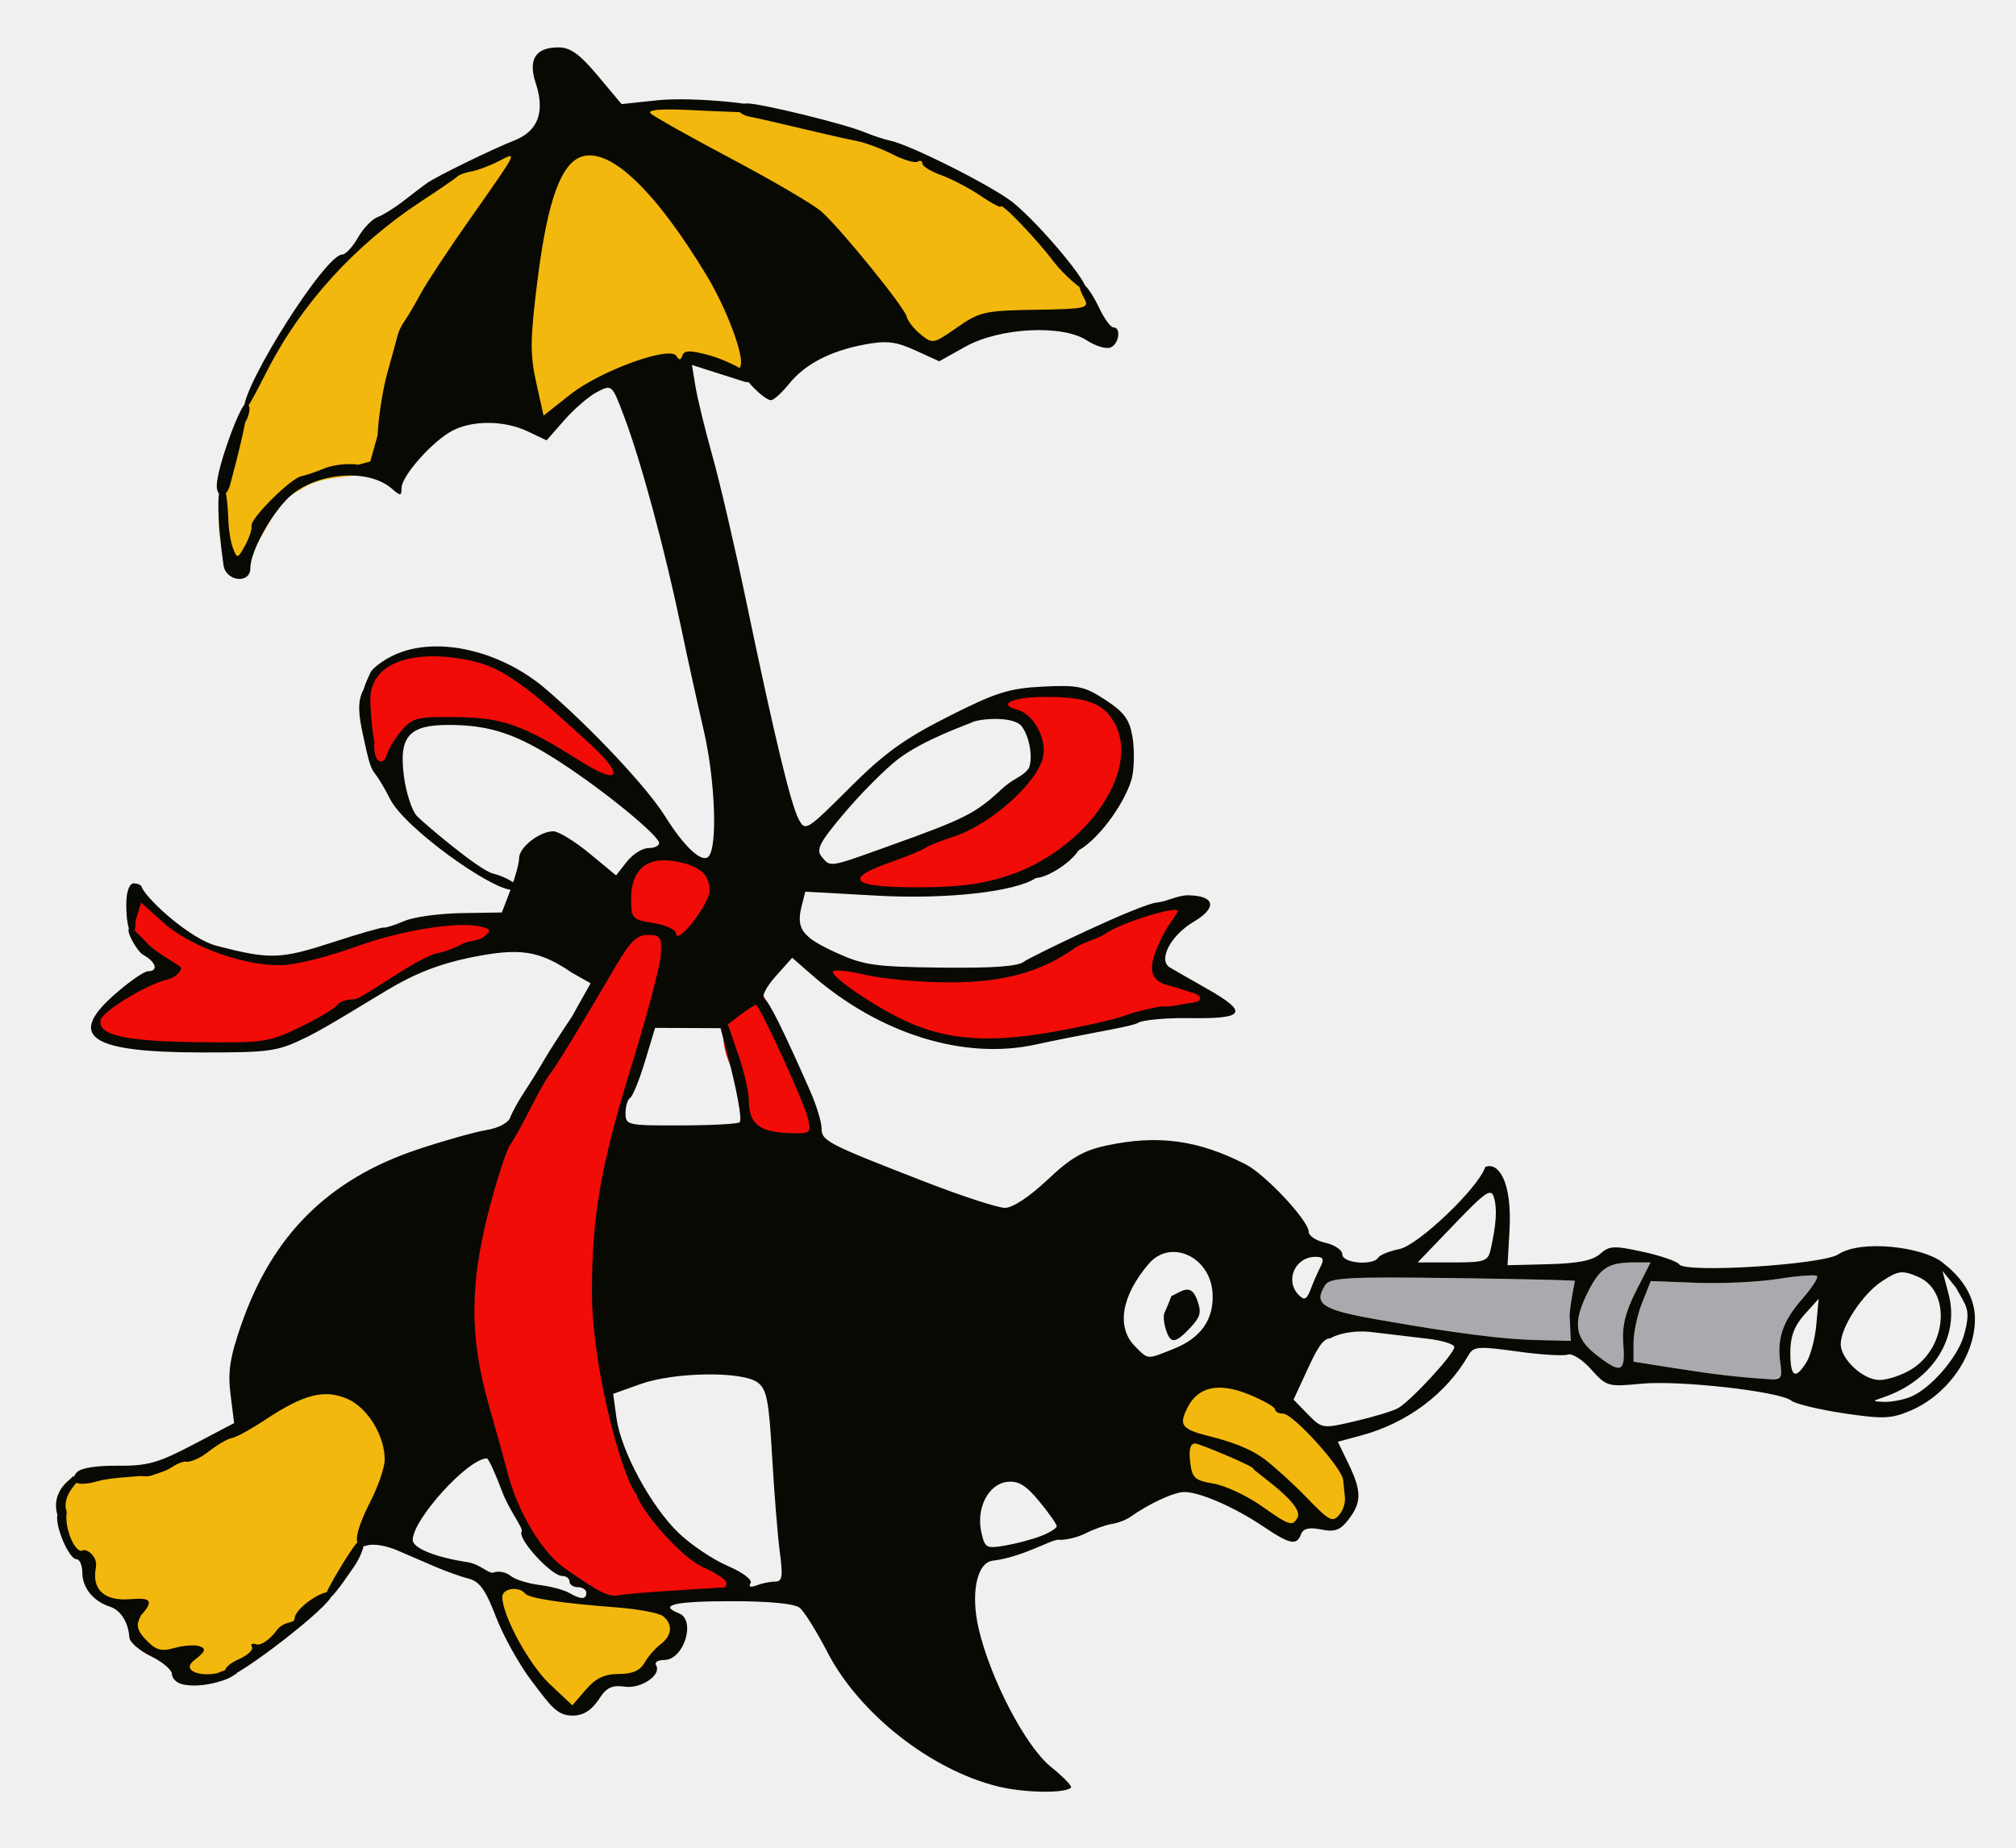
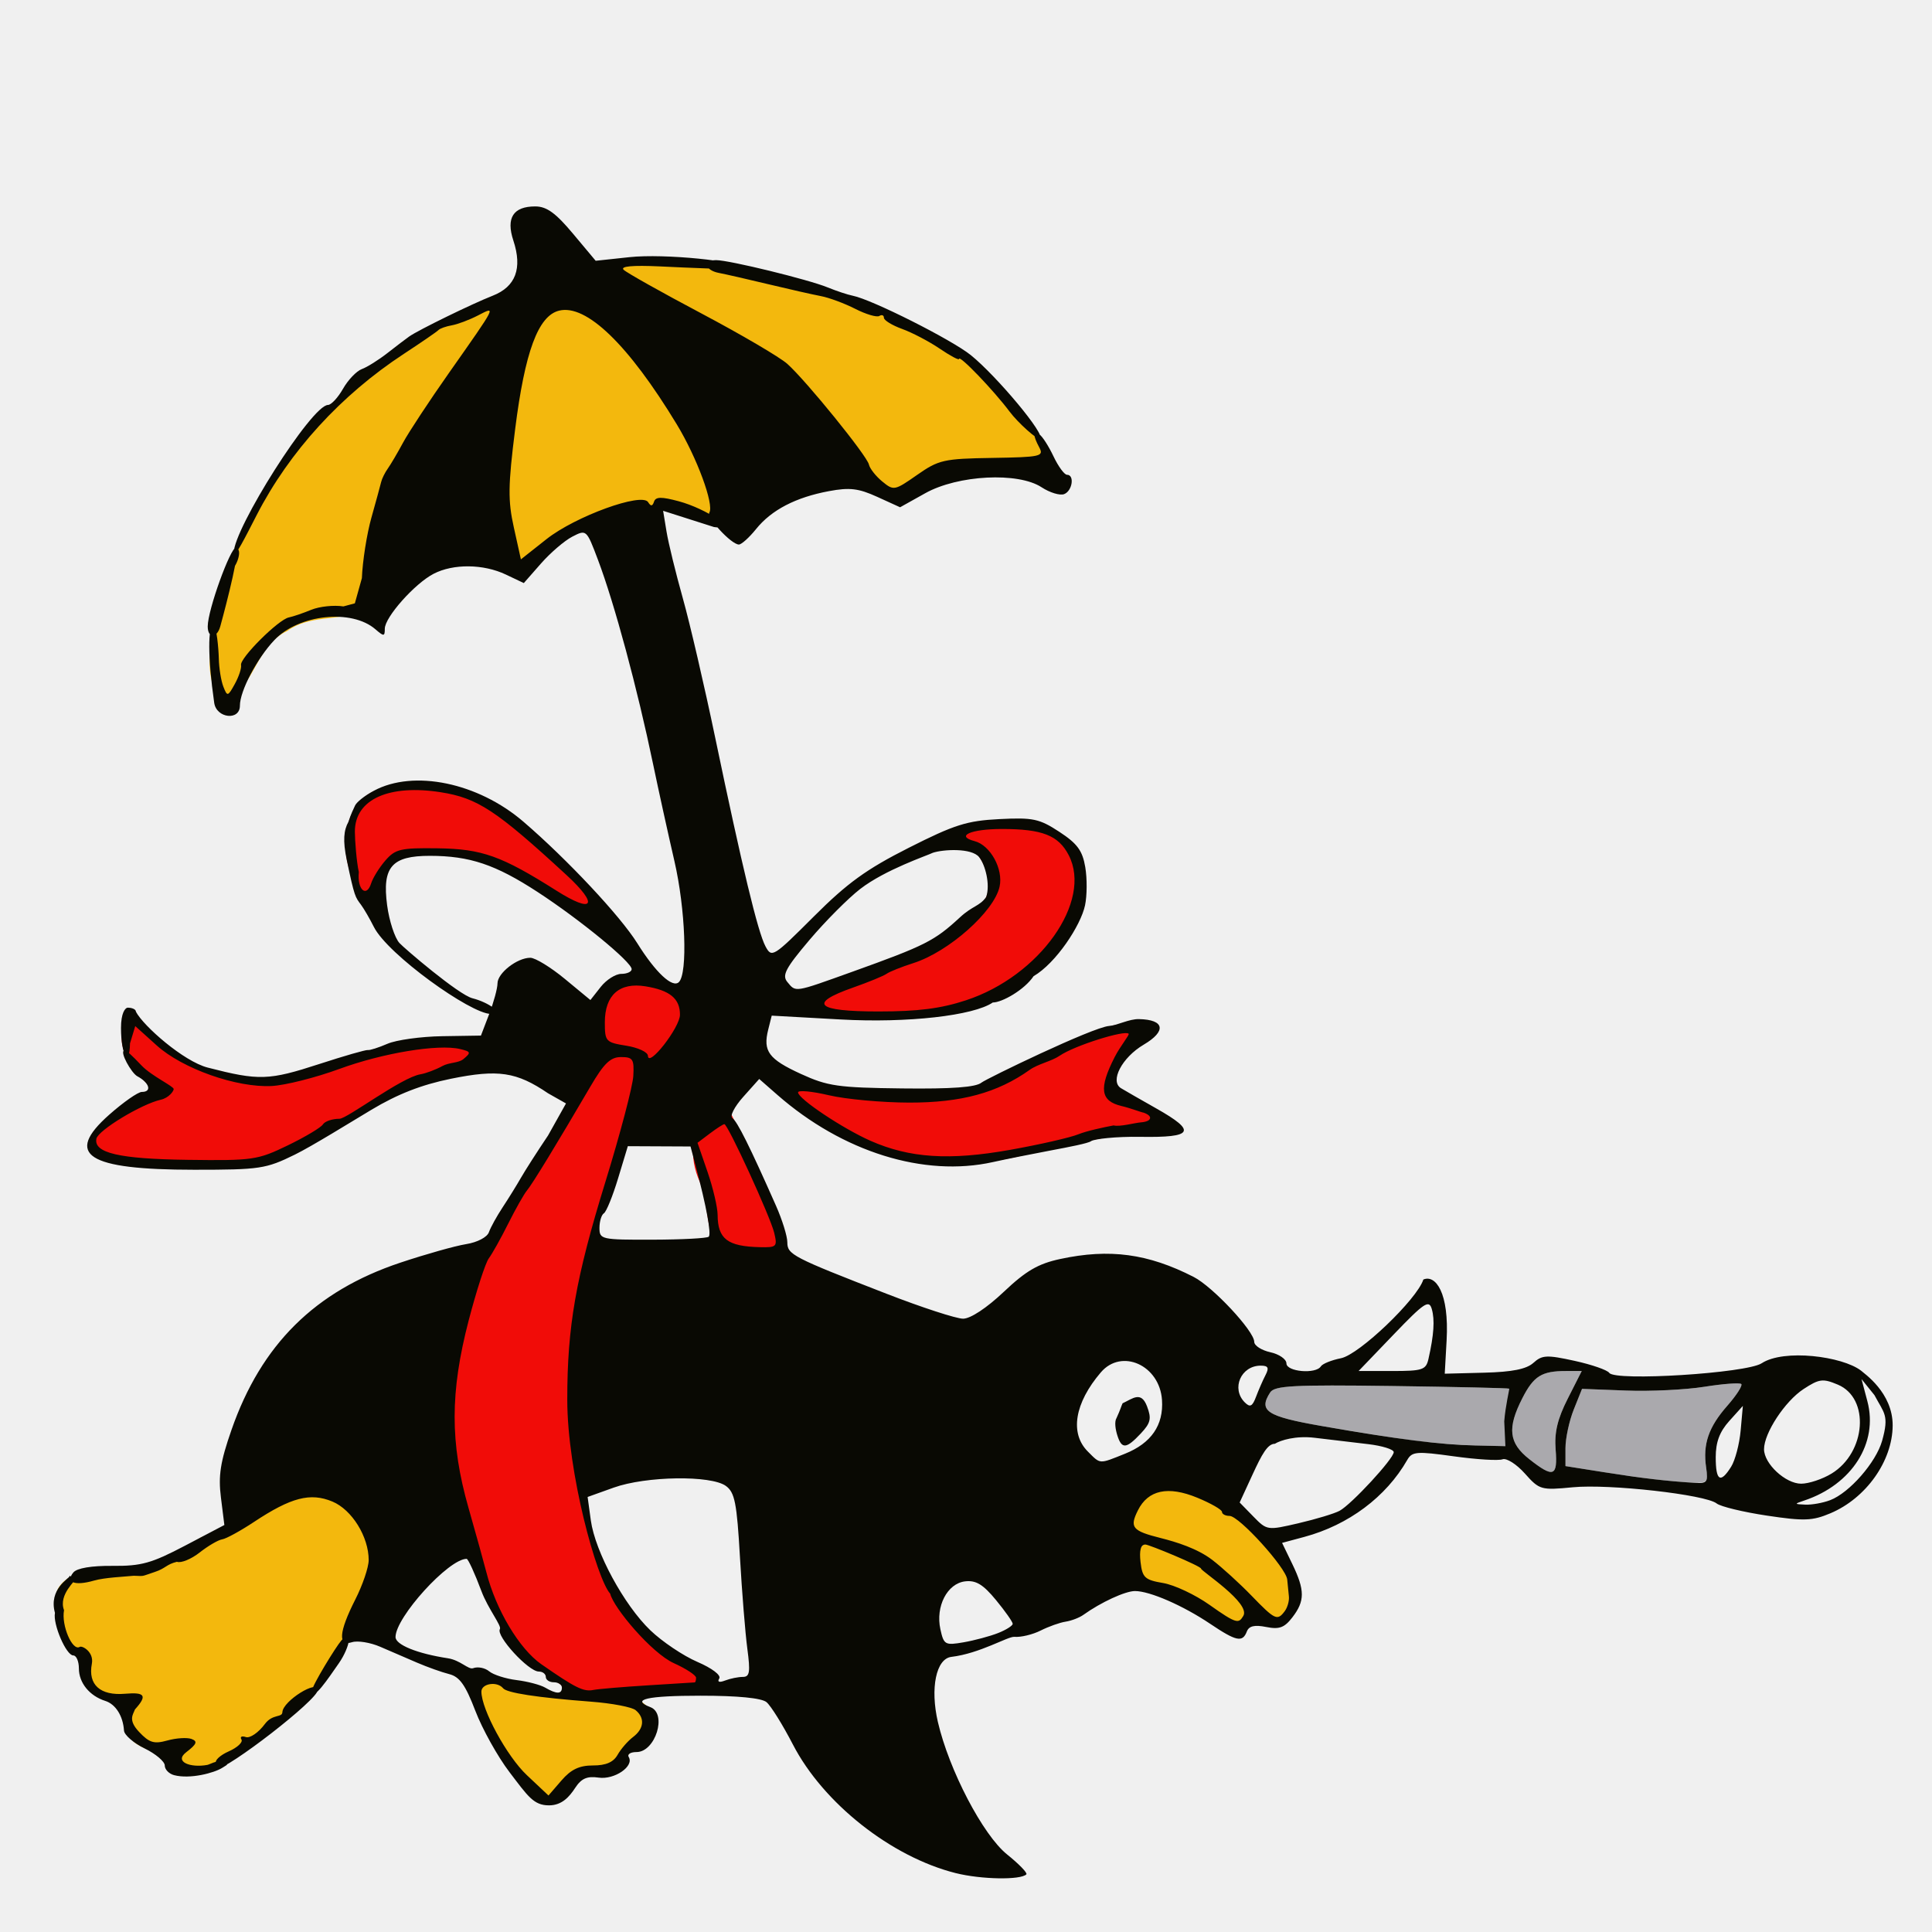
- <svg xmlns="http://www.w3.org/2000/svg" width="360" height="330" id="svg2" version="1.1">
+ <svg xmlns="http://www.w3.org/2000/svg" width="360" height="360" id="svg2" version="1.1">
  <defs id="defs3" />
-   <g id="layer1" transform="translate(6.177479,3.230914)">
+   <g id="layer1" transform="translate(6.177479,33.23091)">
    <path style="fill:#aaa9ad" d="m 303.524,242.584 c -1.925,-0.183 -6.763,-0.85 -10.75,-1.481 l -7.25,-1.149 0,-3.338 c 0,-1.836 0.694,-5.074 1.543,-7.195 l 1.543,-3.857 8.207,0.314 c 4.514,0.172 11.077,-0.144 14.584,-0.703 3.507,-0.559 6.605,-0.789 6.883,-0.511 0.278,0.278 -0.897,2.104 -2.613,4.058 -3.502,3.989 -4.577,7.139 -3.932,11.528 0.477,3.248 0.708,3.183 -8.215,2.334 z m -24.75,-3.931 c -3.814,-3.006 -4.13,-5.772 -1.293,-11.333 2.118,-4.152 3.61,-5.083 8.141,-5.083 l 2.935,0 -2.606,5.143 c -1.92,3.788 -2.515,6.291 -2.26,9.5 0.401,5.048 -0.397,5.336 -4.918,1.773 z m -22.25,-3.55 c -3.575,-0.485 -10.994,-1.667 -16.487,-2.629 -10.194,-1.784 -11.755,-2.804 -9.544,-6.237 0.82,-1.273 4.257,-1.456 22.708,-1.207 11.958,0.161 21.787,0.386 21.843,0.5 0.056,0.114 -0.082,2.57 -0.306,5.457 l -0.407,5.25 -5.653,-0.127 c -3.109,-0.07 -8.578,-0.523 -12.153,-1.007 z" id="path1468" />
    <path style="fill:#f3b80d" d="m 123.186,15.683 c -4.329,2.244 -11.152,-4.069 -13.432,1.054 0.508,4.248 7.788,6.025 11.17,8.725 9.569,5.69 20.08,10.288 26.477,19.849 4.999,4.185 6.829,14.623 14.603,13.832 6.352,-5.345 14.637,-4.851 22.415,-5.682 5.366,0.627 3.66,-4.873 0.552,-8.189 -11.16,-15.551 -29.835,-23.554 -47.882,-27.712 -3.972,-1.362 -6.533,2.123 -9.542,-1.373 l -2.262,0.003 -2.098,-0.507 z m -24.526,7.054 c -8.97,3.055 -9.081,14.729 -10.638,22.595 -1.021,8.759 -3.3,19.527 3.575,26.53 9.191,-6.838 20.905,-12.298 32.5,-9.031 5.681,0.138 2.89,-8.059 1.138,-11.217 -6.382,-10.741 -12.297,-23.973 -24.513,-28.971 -0.668,0.13 -1.411,-0.157 -2.063,0.094 z m -14.981,0.9 c -14.222,5.451 -28.121,18.823 -37.51,30.518 -3.986,7.65 -7.983,12.452 -11.21,23.447 -1.027,6.594 -4.274,14.331 0.326,20.166 6.169,-2.714 5.921,-10.543 12.105,-13.456 4,-2.899 9.093,-1.903 13.364,-3.419 4.195,-9.731 3.174,-22.201 9.812,-30.594 3.737,-7.559 10.311,-13.805 13.532,-21.519 1.46,-2.872 2.061,-5.762 -0.42,-5.144 z M 209.754,242.955 c -5.543,0.366 -8.798,8.067 -3.031,10.812 2.417,-0.269 -5.768,4.949 -0.75,8.594 6.06,1.033 11.188,4.691 16.281,7.594 4.284,-0.622 4.995,-4.306 9.281,-1.094 7.52,-0.416 4.4,-10.529 0.587,-13.905 -5.789,-5.816 -13.621,-12.593 -22.368,-12.001 z m -159.125,0.938 c -6.937,2.099 -13.045,6.695 -19.469,9.406 -5.111,4.573 -12.508,6.679 -18.797,5.771 -3.538,0.013 -10.059,2.644 -7.59,7.374 -0.5,4.137 1.268,6.937 4.068,9.234 -0.654,4.814 3.475,6.359 6.483,8.744 5.483,-1.02 1.882,1.072 3.398,6.908 4.492,3.353 7.2,0.181 8.781,5.531 4.808,1.924 3.179,-1.377 10.629,-3.141 5.278,-2.457 7.233,-8.539 13.278,-11.327 2.366,-3.756 4.252,-5.112 6.004,-6.948 0.664,-4.82 2.46,-7.667 5.463,-11.897 3.954,-9.056 -1.579,-20.398 -12.25,-19.656 z m 35.049,35.357 c -6.521,0.07 -3.138,6.266 -0.985,10.061 2.689,5.347 6.364,13.23 13.218,12.456 2.754,-4.002 7.401,-4.318 11.33,-5.61 1.974,-3.865 9.225,-8.702 4.202,-12.233 -10.738,-1.408 -19.433,-0.836 -27.763,-4.674 z" id="path1466" />
    <path style="fill:#f10c08" d="m 66.156,113.491 c -9.332,0.955 -9.977,14.632 -4.435,20.125 3.686,0.161 2.47,-10.155 8.627,-7.819 7.386,-0.579 18.265,0.713 23.565,6.435 4.057,-0.029 6.579,6.546 11.341,5.066 4.275,-0.181 -4.281,-7.696 -6.149,-10.013 -7.902,-7.967 -16.324,-15.884 -28.58,-13.531 -0.723,0.059 -3.645,-0.322 -4.368,-0.264 z m 106.723,9.121 c 3.829,3.479 7.901,9.076 3,13.531 -7.597,8.272 -19.152,10.211 -28.656,15.156 -5.83,3.689 2.36,5.401 6.083,4.753 13.017,0.519 27.854,0.08 36.145,-11.334 6.444,-5.63 8.202,-16.608 1.112,-22.507 -6.738,-2.446 -7.946,-1.07 -15.031,-1.749 1.021,1.156 -3.674,0.993 -2.654,2.15 z m -63.094,26.281 c -5.658,1.182 -6.989,10.545 -2.406,13.25 -7.209,5.988 -9.829,15.661 -15.254,23.161 -3.143,3.534 -4.807,7.841 -6.933,11.995 -4.354,7.423 -5.726,16.085 -7.787,24.385 -1.858,10.728 -0.391,22.121 3.725,32.052 0.115,2.678 2.186,5.989 2.625,9.677 5.158,8.834 10.776,16.646 20.375,20.229 6.759,-0.981 13.885,-0.138 20.406,-2.312 0.101,-6.12 -8.355,-7.087 -11.094,-12.094 -5.953,-6.881 -9.676,-15.205 -10.591,-24.297 -2.429,-17.207 -3.223,-35.382 2.53,-51.93 2.385,-9.484 8.294,-18.556 8.561,-28.367 4.722,2.103 8.161,-5.35 8.562,-9.25 -0.163,-6.158 -8.034,-7.241 -12.719,-6.5 z m -92.719,8.625 c -1.887,4.623 1.288,8.085 4.5,11.562 1.88,2.711 -6.99,4.271 -8.511,7.906 -4.64,4.851 2.057,6.422 6.49,6.428 12.102,0.195 23.048,2.809 33.126,-5.44 3.828,-0.858 6.592,-2.067 10.241,-4.875 5.975,-2.971 12.46,-5.588 18.506,-7.507 5.117,-4.354 -0.524,-6.125 -5.008,-5.542 -13.967,-0.489 -27.057,10.99 -40.822,7.218 -6.323,-2.296 -13.123,-4.823 -17.083,-11.293 -2.184,-2.976 -0.653,0.519 -1.438,1.544 z m 184.094,0.375 c -12.51,5.978 -25.37,14.591 -40.438,12.906 -6.458,-0.477 -12.788,-1.676 -18.969,-3.5 -4.141,4.718 3.946,7.927 7.062,10.344 11.701,7.29 26.391,7.368 39.379,3.387 6.829,-1.975 15.198,-1.687 20.621,-6.169 1.47,-4.893 -10.578,-0.722 -7.227,-7.39 0.21,-4.842 9.352,-11.604 0.039,-9.641 l -0.25,0 -0.219,0.062 z m -73.5,16.75 c -5.5,2.109 -5.495,7.773 -3.425,12.402 2.314,4.902 0.133,14.058 7.819,13.727 3.843,1.033 10.21,0.366 7.731,-5.067 -2.954,-7.666 -6.599,-15.009 -10.219,-22.375 -0.635,0.438 -1.271,0.875 -1.906,1.312 z" id="path1464" />
    <path style="fill:#090903" d="m 171.914,315.797 c -12.022,-3.018 -24.685,-13.021 -30.351,-23.974 -1.904,-3.68 -4.116,-7.23 -4.918,-7.888 -0.932,-0.766 -5.353,-1.197 -12.282,-1.197 -9.995,0 -13.075,0.705 -9.34,2.138 3.149,1.208 0.929,8.362 -2.594,8.362 -1.113,0 -1.768,0.414 -1.456,0.919 1.067,1.727 -2.656,4.277 -5.61,3.844 -2.144,-0.315 -3.21,0.152 -4.362,1.91 -1.094,1.67 -2.471,3.259 -4.88,3.259 -2.873,0 -3.931,-1.688 -7.359,-6.183 -2.202,-2.888 -5.069,-8.038 -6.372,-11.445 -1.837,-4.807 -2.928,-6.336 -4.868,-6.827 -1.375,-0.348 -4.075,-1.31 -6,-2.139 -1.925,-0.828 -5.01,-2.159 -6.855,-2.957 -1.845,-0.798 -4.208,-1.18 -5.25,-0.849 -2.673,0.848 -2.463,-1.898 0.609,-7.953 1.373,-2.706 2.496,-6.013 2.496,-7.349 0,-4.35 -3.12,-9.384 -6.758,-10.904 -4.109,-1.717 -7.703,-0.783 -14.622,3.801 -2.528,1.675 -5.194,3.133 -5.923,3.24 -0.729,0.107 -2.616,1.21 -4.193,2.45 -1.577,1.241 -3.484,2.019 -4.238,1.73 -1.997,0.488 -2.073,1.22 -4.114,1.893 -2.737,0.903 -1.79,0.771 -3.934,0.711 -1.803,0.186 -5.388,0.322 -7.415,0.903 -3.603,1.033 -5.371,0.332 -3.833,-1.52 0.671,-0.809 3.377,-1.264 7.302,-1.227 5.357,0.05 7.262,-0.481 13.535,-3.777 l 7.3,-3.836 -0.64,-5.119 c -0.51,-4.082 -0.112,-6.635 1.965,-12.598 5.542,-15.917 15.579,-25.863 31.443,-31.16 4.732,-1.58 10.257,-3.137 12.278,-3.46 2.104,-0.337 3.92,-1.287 4.25,-2.224 0.316,-0.9 1.467,-2.986 2.556,-4.636 1.09,-1.65 2.624,-4.125 3.409,-5.5 0.786,-1.375 3.061,-4.925 5.057,-7.89 l 3.341,-5.966 -3.349,-1.895 c -5.868,-3.988 -9.28,-4.498 -18.087,-2.706 -5.47,1.113 -9.933,2.853 -14.81,5.775 -3.84,2.3 -11.107,6.807 -14.269,8.359 -5.413,2.657 -6.512,2.823 -18.75,2.823 -20.007,0 -24.3,-2.776 -15.856,-10.25 2.641,-2.337 5.376,-4.25 6.079,-4.25 1.954,0 1.403,-1.722 -0.839,-2.922 -1.1,-0.589 -3.356,-4.604 -2.423,-4.803 0.558,0.094 1.268,0.759 3.22,2.806 1.868,1.96 5.958,3.846 5.983,4.377 0.017,0.369 -0.9,1.658 -2.413,1.994 -3.588,0.797 -11.682,5.703 -11.99,7.268 -0.523,2.656 4.268,3.765 16.995,3.934 12.163,0.161 13.03,0.036 18.659,-2.69 3.247,-1.573 6.196,-3.333 6.554,-3.912 0.358,-0.579 1.748,-1.052 3.091,-1.052 1.419,0 11.493,-7.691 15.094,-8.29 1.016,-0.169 2.859,-0.864 4.097,-1.544 1.238,-0.68 2.985,-0.531 3.883,-1.276 1.481,-1.229 1.424,-1.404 -0.615,-1.886 -4.083,-0.964 -14.396,0.741 -22.518,3.722 -4.4,1.615 -10.065,3.042 -12.588,3.171 -6.535,0.333 -16.598,-3.22 -21.412,-7.561 l -4,-3.606 -0.977,3.218 c -0.095,4.603 -1.678,2.331 -1.678,-2.87 0,-2.75 0.749,-3.782 1.299,-3.782 0.55,0 1.478,0.224 1.478,0.752 1.399,2.678 8.903,9.26 13.378,10.414 9.563,2.465 11.371,2.406 20.844,-0.68 4.589,-1.495 8.639,-2.66 9,-2.589 0.361,0.071 2.006,-0.454 3.656,-1.168 1.65,-0.714 6.243,-1.349 10.207,-1.411 l 7.207,-0.114 1.543,-4.033 c 0.849,-2.218 1.543,-4.78 1.543,-5.693 0,-1.914 3.662,-4.773 6.114,-4.773 0.918,0 3.813,1.772 6.433,3.937 l 4.764,3.937 1.917,-2.437 c 1.054,-1.34 2.784,-2.437 3.844,-2.437 1.06,0 1.927,-0.395 1.927,-0.879 0,-1.328 -9.613,-9.216 -17.5,-14.36 -7.874,-5.135 -12.671,-6.748 -20.095,-6.756 -7.114,-0.008 -8.917,2.077 -7.97,9.214 0.385,2.899 1.414,6.06 2.287,7.025 0.873,0.965 11.02,9.652 13.619,10.304 2.978,0.747 6.099,2.919 3.397,2.913 -3.732,-0.009 -19.207,-11.08 -21.781,-16.221 -0.755,-1.508 -1.822,-3.349 -2.371,-4.092 -1.089,-1.475 -1.223,-1.409 -2.687,-8.435 -0.74,-3.55 -0.551,-5.471 0.33,-7.055 0.441,-1.408 0.942,-2.391 1.237,-3.041 0.294,-0.595 1.603,-1.722 3.52,-2.75 7.415,-3.977 19.384,-1.494 27.841,5.774 8.167,7.019 18.048,17.564 21.219,22.645 3.414,5.472 6.577,8.425 7.759,7.243 1.661,-1.661 1.217,-13.64 -0.835,-22.531 -1.206,-5.225 -2.987,-13.325 -3.959,-18 -2.962,-14.246 -7.207,-29.986 -10.295,-38.166 -2.127,-5.636 -2.152,-5.659 -4.778,-4.301 -1.452,0.751 -4.078,3.004 -5.837,5.007 l -3.197,3.642 -3.352,-1.591 c -4.177,-1.982 -9.778,-2.041 -13.451,-0.142 -3.526,1.823 -9.099,8.096 -9.099,10.241 0,1.455 -0.179,1.465 -1.75,0.102 -4.421,-3.834 -14.273,-2.789 -18.811,1.995 -3.248,3.424 -6.439,9.49 -6.439,12.243 0,2.844 -4.372,2.36 -4.787,-0.53 -1.24,-8.648 -1.163,-14.376 -0.158,-14.376 0.605,0 0.977,4.338 1.016,6.126 0.039,1.788 0.418,4.14 0.843,5.228 0.736,1.883 0.838,1.859 2.14,-0.5 0.752,-1.363 1.273,-2.95 1.159,-3.527 -0.254,-1.282 6.971,-8.479 8.9,-8.865 0.763,-0.153 2.642,-0.792 4.174,-1.421 1.532,-0.628 4.232,-0.914 6,-0.634 l 2.132,-0.574 1.309,-4.687 c 0.125,-3.173 0.923,-8.245 1.774,-11.27 0.851,-3.025 1.669,-6.017 1.817,-6.649 0.148,-0.632 0.705,-1.757 1.236,-2.5 0.532,-0.743 1.816,-2.926 2.854,-4.851 1.038,-1.925 4.892,-7.775 8.565,-13 8.987,-12.786 8.825,-12.464 5.379,-10.682 -1.578,0.816 -3.765,1.64 -4.86,1.833 -1.095,0.192 -2.217,0.59 -2.492,0.884 -0.275,0.294 -3.181,2.293 -6.459,4.442 -11.733,7.694 -21.32,18.195 -27.41,30.023 -2.023,3.929 -4.262,8.439 -4.276,7.019 -0.043,-4.426 14.52,-27.508 17.555,-27.526 0.599,-0.004 1.86,-1.361 2.803,-3.017 0.942,-1.656 2.517,-3.305 3.5,-3.664 0.983,-0.359 3.137,-1.708 4.787,-2.998 1.65,-1.29 3.471,-2.676 4.048,-3.08 1.746,-1.225 11.717,-6.095 15.567,-7.603 4.273,-1.674 5.55,-5.089 3.839,-10.271 -1.394,-4.225 -0.026,-6.361 4.075,-6.361 2.121,0 3.794,1.206 7.024,5.064 l 4.24,5.064 6.336,-0.678 c 6.39,-0.684 20.713,0.728 20.713,2.064 0,0.398 -10.83,-0.139 -15.092,-0.337 -5.11,-0.238 -7.409,-0.024 -6.75,0.627 0.55,0.543 7.075,4.207 14.5,8.14 7.425,3.934 14.625,8.16 16,9.392 3.547,3.179 14.848,17.116 15.203,18.75 0.163,0.751 1.281,2.175 2.484,3.164 2.132,1.752 2.296,1.722 6.5,-1.219 4.023,-2.814 4.965,-3.027 14.019,-3.17 8.988,-0.143 9.636,-0.286 8.75,-1.941 -1.224,-2.287 -1.218,-3.198 0.017,-2.435 0.535,0.331 1.712,2.157 2.614,4.059 0.902,1.902 2.039,3.458 2.527,3.458 1.451,0 1.005,3.017 -0.533,3.607 -0.781,0.3 -2.673,-0.277 -4.206,-1.281 -4.372,-2.865 -15.573,-2.292 -21.661,1.107 l -4.699,2.623 -4.267,-1.944 c -3.482,-1.586 -5.137,-1.781 -8.993,-1.061 -6.198,1.158 -10.713,3.507 -13.576,7.064 -1.277,1.587 -2.719,2.885 -3.205,2.885 -1.399,0 -6.065,-5.042 -5.505,-5.948 0.923,-1.493 -2.302,-10.241 -6.061,-16.442 -9.016,-14.872 -16.879,-22.461 -21.951,-21.188 -3.885,0.975 -6.358,7.661 -8.173,22.104 -1.32,10.5 -1.356,13.27 -0.239,18.304 l 1.316,5.932 4.774,-3.773 c 5.374,-4.248 17.775,-8.755 18.933,-6.882 0.498,0.805 0.805,0.78 1.095,-0.091 0.311,-0.933 1.371,-0.95 4.621,-0.075 5.129,1.381 11.523,5.604 6.551,4.797 l -9.477,-3.023 0.64,3.893 c 0.352,2.141 1.716,7.718 3.03,12.393 1.314,4.675 4.032,16.375 6.039,26 5.022,24.08 7.947,36.22 9.364,38.869 1.167,2.18 1.419,2.024 9.012,-5.563 6.245,-6.241 9.791,-8.807 17.685,-12.799 8.521,-4.309 10.834,-5.042 16.885,-5.347 6.277,-0.317 7.449,-0.068 11.185,2.378 3.341,2.188 4.303,3.498 4.823,6.576 0.357,2.114 0.337,5.316 -0.044,7.115 -0.795,3.752 -5.406,10.767 -9.588,13.202 -1.71,2.549 -5.863,4.903 -7.606,4.903 -3.555,2.444 -15.866,3.857 -28.329,3.164 l -12.859,-0.715 -0.654,2.607 c -1.01,4.024 0.082,5.502 6.096,8.255 4.989,2.284 6.922,2.561 18.853,2.7 9.315,0.109 13.744,-0.216 14.796,-1.086 0.826,-0.683 20.72,-10.333 23.789,-10.554 1.559,-0.112 3.676,-1.317 5.565,-1.277 4.767,0.101 5.156,2.232 0.869,4.762 -4.059,2.395 -6.362,6.817 -4.227,8.115 0.727,0.442 3.684,2.139 6.572,3.77 7.59,4.289 6.93,5.454 -3,5.291 -4.538,-0.074 -8.599,0.399 -9.149,0.804 -0.55,0.405 -4.027,1.08 -7.602,1.75 -3.575,0.67 -8.387,1.637 -10.693,2.15 -12.833,2.852 -28.009,-1.88 -40.167,-12.526 l -3.378,-2.958 -2.982,3.337 c -1.64,1.835 -2.549,3.617 -2.019,3.958 0.905,0.584 3.276,5.347 8.144,16.36 1.152,2.607 2.095,5.651 2.095,6.766 0,2.299 0.917,2.775 18.478,9.594 6.588,2.558 13.01,4.651 14.271,4.651 1.38,0 4.398,-1.991 7.581,-5.001 4.154,-3.928 6.412,-5.242 10.528,-6.125 9.186,-1.97 16.348,-1.007 24.855,3.343 3.568,1.824 11.287,10.095 11.287,12.094 0,0.704 1.35,1.576 3,1.939 1.65,0.362 3,1.298 3,2.079 0,1.568 5.5,2.039 6.42,0.55 0.296,-0.479 1.982,-1.16 3.747,-1.512 3.399,-0.68 14.179,-10.979 15.348,-14.664 2.25,-0.958 4.835,2.376 4.332,11.355 l -0.347,6.192 7.352,-0.188 c 5.225,-0.133 7.88,-0.665 9.176,-1.838 1.615,-1.462 2.491,-1.504 7.648,-0.374 3.203,0.702 6.119,1.712 6.479,2.245 1.086,1.603 25.575,0.062 28.397,-1.787 4.139,-2.712 15.025,-1.314 18.519,1.371 0.479,0.467 5.944,4.07 5.893,10.256 -0.054,6.618 -4.959,13.522 -11.598,16.323 -3.365,1.42 -4.905,1.476 -11.867,0.43 -4.4,-0.661 -8.598,-1.677 -9.329,-2.258 -2.082,-1.654 -20.01,-3.673 -26.801,-3.018 -5.936,0.572 -6.219,0.491 -8.944,-2.568 -1.548,-1.737 -3.42,-2.926 -4.161,-2.642 -0.741,0.284 -4.813,0.035 -9.05,-0.555 -6.97,-0.969 -7.799,-0.904 -8.709,0.687 -3.935,6.874 -10.939,12.109 -19.165,14.324 l -4.148,1.117 1.903,3.939 c 2.362,4.889 2.365,6.878 0.013,9.937 -1.486,1.932 -2.44,2.283 -4.887,1.793 -2.164,-0.433 -3.202,-0.188 -3.6,0.849 -0.798,2.079 -1.96,1.835 -6.822,-1.434 -5.084,-3.418 -11.259,-6.109 -14.018,-6.109 -1.812,0 -6.334,2.086 -9.63,4.443 -0.741,0.53 -2.228,1.098 -3.303,1.262 -1.076,0.164 -3.169,0.91 -4.652,1.658 -1.483,0.748 -3.684,1.274 -4.89,1.169 -1.206,-0.104 -6.373,3.09 -11.744,3.735 -2.838,0.341 -3.972,5.818 -2.51,12.125 2.08,8.971 8.404,21.077 12.895,24.686 2.228,1.79 3.844,3.462 3.591,3.715 -1.081,1.081 -8.432,0.951 -13.15,-0.234 z m -67.593,-20.06 c 2.408,0 3.802,-0.603 4.582,-1.985 0.617,-1.092 1.909,-2.58 2.871,-3.307 2.059,-1.556 2.253,-3.546 0.488,-5.011 -0.694,-0.576 -4.406,-1.286 -8.25,-1.578 -10.147,-0.771 -15.888,-1.656 -16.474,-2.541 -1.168,-1.329 -4.014,-0.82 -4.014,0.652 0,3.332 4.753,12.074 8.464,15.568 l 4.036,3.8 2.418,-2.8 c 1.78,-2.061 3.331,-2.8 5.879,-2.8 z m -5.797,-14.5 c 0,-0.55 -0.675,-1 -1.5,-1 -0.825,0 -1.5,-0.45 -1.5,-1 0,-0.55 -0.587,-1 -1.304,-1 -1.934,0 -8.029,-6.653 -7.25,-7.914 0.369,-0.598 -2.212,-3.786 -3.447,-7.086 -1.234,-3.3 -2.473,-6 -2.754,-6 -3.353,0 -13.246,10.885 -13.246,14.574 0,1.442 4.044,3.081 9.754,3.953 2.34,0.357 3.846,2.179 4.707,1.849 0.861,-0.33 2.204,-0.07 2.985,0.579 0.781,0.648 3.087,1.386 5.123,1.638 2.036,0.253 4.429,0.884 5.317,1.402 2.114,1.235 3.114,1.237 3.114,0.004 z m 16,-0.428 c 4.675,-0.289 8.613,-0.536 8.75,-0.548 0.138,-0.013 0.25,-0.405 0.25,-0.871 0,-0.466 -1.868,-1.69 -4.15,-2.72 -4.115,-1.856 -11.228,-10.301 -11.85,-12.939 -2.487,-2.751 -7.997,-22.508 -7.999,-36.171 -0.002,-13.651 1.571,-22.626 7.115,-40.6 2.75,-8.916 5.087,-17.789 5.192,-19.717 0.171,-3.12 -0.082,-3.505 -2.298,-3.505 -1.961,0 -3.172,1.167 -5.706,5.5 -6.249,10.685 -10.816,18.171 -11.804,19.346 -0.55,0.654 -2.122,3.431 -3.493,6.172 -1.371,2.74 -3.002,5.657 -3.623,6.482 -0.622,0.825 -2.312,6.037 -3.757,11.581 -3.476,13.341 -3.484,22.828 -0.031,34.919 1.414,4.95 2.913,10.35 3.332,12 1.769,6.963 6.137,14.278 10.227,17.127 6.311,4.395 7.873,5.171 9.68,4.806 0.916,-0.185 5.491,-0.572 10.166,-0.861 z m 17.709,-1.572 c 1.287,0 1.428,-0.879 0.845,-5.25 -0.385,-2.888 -1.005,-10.575 -1.377,-17.083 -0.577,-10.091 -0.962,-12.042 -2.617,-13.25 -2.777,-2.027 -14.89,-1.846 -20.913,0.313 l -4.854,1.74 0.598,4.365 c 0.801,5.842 6.185,15.78 11.103,20.492 2.197,2.105 6.128,4.745 8.736,5.867 2.729,1.174 4.466,2.487 4.092,3.093 -0.41,0.664 -0.005,0.805 1.095,0.383 0.96,-0.368 2.441,-0.67 3.291,-0.67 z m 47.541,-8.162 c 1.512,-0.594 2.75,-1.374 2.75,-1.732 0,-0.358 -1.403,-2.353 -3.118,-4.434 -2.396,-2.906 -3.726,-3.712 -5.743,-3.478 -3.336,0.388 -5.547,4.672 -4.611,8.933 0.635,2.889 0.872,3.022 4.322,2.424 2.008,-0.348 4.888,-1.12 6.4,-1.714 z m 45.711,-3.187 c 1.477,-2.389 -7.867,-8.373 -7.867,-8.831 0,-0.458 -9.67,-4.487 -10.374,-4.487 -0.856,0 -1.154,1.08 -0.899,3.263 0.34,2.908 0.797,3.333 4.211,3.91 2.107,0.356 5.997,2.188 8.646,4.071 5.127,3.645 5.423,3.466 6.283,2.075 z m 7.729,-0.901 c 0.514,-0.688 0.863,-1.925 0.775,-2.75 -0.088,-0.825 -0.228,-2.239 -0.312,-3.142 -0.203,-2.193 -8.962,-11.858 -10.745,-11.858 -0.774,0 -1.409,-0.338 -1.411,-0.75 -0.002,-0.412 -2.082,-1.605 -4.623,-2.65 -5.43,-2.233 -9.147,-1.438 -11.041,2.361 -1.589,3.187 -1.066,3.826 4.227,5.158 2.969,0.748 6.852,1.959 9.611,4.068 1.831,1.401 5.13,4.406 7.33,6.679 4.379,4.524 4.813,4.726 6.19,2.884 z m 10.201,-18.692 c 2.228,-1.193 10.109,-9.723 10.109,-10.942 0,-0.511 -2.138,-1.18 -4.75,-1.488 -2.612,-0.308 -7.112,-0.842 -10,-1.188 -3.516,-0.421 -6.34,0.46 -7.404,1.12 -1.359,0 -2.433,2.001 -4.134,5.69 l -2.42,5.25 2.552,2.615 c 2.531,2.593 2.602,2.604 8.432,1.243 3.234,-0.754 6.66,-1.789 7.614,-2.3 z m 91.43,-1.99 c 3.581,-1.361 8.549,-7.04 9.683,-11.068 1.355,-4.814 0.374,-5.102 -1.427,-8.5 l -2.414,-3 1.096,4.141 c 2.057,7.769 -2.87,15.516 -11.759,18.49 -1.901,0.636 -1.892,0.674 0.185,0.769 1.202,0.055 3.288,-0.32 4.636,-0.832 z m -23.105,-6.055 c -0.644,-4.389 0.43,-7.539 3.932,-11.528 1.715,-1.954 2.891,-3.78 2.613,-4.058 -0.278,-0.278 -3.376,-0.048 -6.883,0.511 -3.507,0.559 -10.07,0.876 -14.584,0.703 l -8.207,-0.314 -1.543,3.857 c -0.849,2.121 -1.543,5.359 -1.543,7.195 l 0,3.338 7.25,1.149 c 7.061,1.119 11.567,1.647 16.827,1.974 2.317,0.144 2.533,-0.141 2.138,-2.827 z m 23.364,1.102 c 6.453,-3.935 7.171,-14.055 1.176,-16.575 -2.798,-1.177 -3.469,-1.09 -6.395,0.823 -3.462,2.264 -7.361,8.202 -7.361,11.209 0,2.709 4.009,6.429 6.924,6.425 1.417,-0.002 3.962,-0.849 5.655,-1.882 z m -18.703,-1.289 c 0.747,-1.196 1.543,-4.233 1.768,-6.75 l 0.41,-4.575 -2.528,2.806 c -1.802,2 -2.528,3.938 -2.528,6.75 0,4.435 0.876,4.974 2.877,1.77 z m -32.709,-3.182 c -0.255,-3.209 0.34,-5.712 2.26,-9.5 l 2.606,-5.143 -2.935,0 c -4.531,0 -6.023,0.931 -8.141,5.083 -2.837,5.561 -2.522,8.327 1.293,11.333 4.521,3.563 5.319,3.275 4.918,-1.773 z m -80.248,0.772 c 4.895,-1.959 7.216,-5.329 6.9,-10.02 -0.436,-6.478 -7.52,-9.676 -11.396,-5.145 -4.895,5.724 -5.821,11.354 -2.424,14.75 2.399,2.399 2.018,2.377 6.92,0.415 z m -1.417,-3.406 c -0.348,-1.095 -0.588,-2.558 -0.155,-3.25 0.744,-1.625 0.8,-2.004 1.125,-2.743 1.915,-0.89 3.454,-2.336 4.556,0.562 0.87,2.289 0.683,3.099 -1.171,5.073 -2.695,2.868 -3.537,2.937 -4.355,0.358 z m 72.09,-2.637 c 0.224,-2.888 0.983,-5.965 0.928,-6.079 -0.056,-0.114 -9.885,-0.339 -21.843,-0.5 -18.451,-0.248 -21.888,-0.066 -22.708,1.207 -2.211,3.433 -0.65,4.454 9.544,6.237 14.161,2.478 22.136,3.491 28.641,3.636 l 5.653,0.127 -0.215,-4.628 z m -44.481,-8.622 c 0.701,-1.355 0.498,-1.75 -0.903,-1.75 -3.679,0 -5.533,4.276 -2.967,6.842 0.989,0.989 1.417,0.775 2.103,-1.05 0.474,-1.26 1.269,-3.079 1.767,-4.042 z m 30.359,-3 c 1.015,-4.489 1.202,-7.291 0.622,-9.295 -0.52,-1.795 -1.39,-1.214 -7.117,4.75 l -6.524,6.795 6.255,0 c 5.669,0 6.303,-0.211 6.764,-2.25 z m -121.909,-23.5 c -0.707,-2.967 -8.635,-20.25 -9.289,-20.25 -0.218,0 -1.432,0.782 -2.699,1.737 l -2.303,1.737 1.865,5.42 c 1.026,2.981 1.872,6.587 1.88,8.013 0.026,4.482 1.841,5.873 7.843,6.014 3.168,0.074 3.321,-0.077 2.703,-2.671 z m -12.201,0.723 c 0.512,-0.511 -0.429,-5.617 -2.422,-13.142 l -0.972,-3.669 -5.841,-0.028 -5.841,-0.028 -1.815,5.995 c -0.998,3.297 -2.187,6.225 -2.642,6.506 -0.455,0.281 -0.827,1.51 -0.827,2.73 0,2.145 0.332,2.218 9.916,2.191 5.454,-0.015 10.154,-0.265 10.444,-0.555 z m 68.872,-19.082 c 1.503,-0.615 4.729,-1.315 6.564,-1.654 1.16,0.303 3.924,-0.483 5.13,-0.574 1.916,-0.144 2.361,-1.149 0.445,-1.812 -0.367,-0.031 -2.333,-0.812 -4.12,-1.237 -3.906,-0.929 -4.231,-3.267 -1.265,-9.084 1.092,-2.141 2.829,-4.169 2.616,-4.383 -0.72,-0.72 -10.081,2.202 -12.85,4.102 -1.512,1.038 -4.024,1.522 -5.582,2.631 -6.019,4.286 -12.768,6.121 -22.455,6.104 -5.067,-0.009 -11.8,-0.625 -14.963,-1.369 -3.163,-0.744 -5.75,-0.984 -5.75,-0.532 0,1.177 8.288,6.714 13.499,9.019 7.278,3.219 14.711,3.702 26.001,1.689 5.5,-0.981 11.229,-2.286 12.732,-2.901 z m -74.232,-22.284 c 0,-3.006 -1.879,-4.55 -6.433,-5.29 -4.841,-0.786 -7.567,1.631 -7.567,6.71 0,3.563 0.165,3.744 4,4.357 2.2,0.352 4.013,1.197 4.029,1.878 0.055,2.308 5.971,-5.277 5.971,-7.655 z m 53.307,-2.691 c 13.726,-4.506 23.582,-18.429 19.134,-27.029 -1.914,-3.702 -4.932,-4.886 -12.447,-4.886 -5.806,0 -8.743,1.309 -5.085,2.266 2.934,0.767 5.366,5.201 4.648,8.473 -1.021,4.647 -9.476,12.148 -16.057,14.247 -2.2,0.701 -4.45,1.6 -5,1.997 -0.55,0.397 -3.362,1.552 -6.25,2.567 -8.461,2.974 -6.892,4.451 4.729,4.451 7.416,0 11.61,-0.535 16.328,-2.084 z m -21.232,-5.298 c 13.628,-4.891 15.342,-5.757 20.097,-10.152 2.359,-2.181 3.637,-2.047 4.877,-3.776 0.819,-2.35 -0.185,-6.045 -1.297,-7.439 -1.413,-1.772 -6.782,-1.447 -8.636,-0.817 -1.014,0.51 -8.854,3.129 -13.541,6.751 -2.241,1.733 -6.49,6.003 -9.442,9.489 -4.46,5.268 -5.157,6.592 -4.128,7.833 1.618,1.95 1.182,2.018 12.069,-1.889 z M 99.377,129.816 c -13.092,-12.062 -16.568,-14.35 -23.441,-15.428 -9.431,-1.479 -15.988,1.194 -15.988,7.342 0,1.603 0.321,5.718 0.737,7.532 -0.341,3.254 1.42,4.87 2.296,2.107 0.331,-1.043 1.526,-2.962 2.656,-4.265 1.846,-2.128 2.834,-2.358 9.72,-2.266 8.279,0.111 11.891,1.398 22.166,7.9 6.9,4.366 7.956,2.7 1.853,-2.923 z m -73.103,167.731 c -0.962,-0.252 -1.75,-1.062 -1.75,-1.802 0,-0.739 -1.688,-2.169 -3.75,-3.177 -2.062,-1.008 -3.793,-2.507 -3.847,-3.332 -0.175,-2.722 -1.56,-4.915 -3.49,-5.527 -2.932,-0.931 -4.914,-3.368 -4.914,-6.044 0,-1.336 -0.472,-2.429 -1.048,-2.429 -1.318,0 -3.827,-5.827 -3.413,-7.93 -1.229,-4.439 2.675,-6.416 2.717,-6.829 0.042,-0.412 0.464,0.649 0.938,0.649 0.474,0 -3.091,2.712 -1.962,5.681 -0.535,2.801 1.55,7.682 2.92,6.835 0.467,-0.289 2.683,0.946 2.262,3.149 -0.747,3.904 1.561,5.982 6.199,5.583 3.743,-0.322 4.163,0.347 1.833,2.922 -0.329,0.944 -1.35,1.935 0.75,4.169 1.927,2.049 2.797,2.314 5.305,1.615 1.65,-0.459 3.672,-0.584 4.493,-0.278 1.178,0.439 0.966,0.962 -1,2.473 -2.313,1.777 0.796,2.945 3.934,2.359 0.495,-0.092 1.717,-0.886 2.582,-0.554 1.368,0.525 1.491,0.285 0.211,1.095 -1.534,0.97 -6.009,2.145 -8.97,1.371 z m 7.803,-2.224 c -0.311,-0.503 0.755,-1.498 2.369,-2.212 1.613,-0.714 2.678,-1.711 2.366,-2.216 -0.312,-0.505 0.058,-0.706 0.822,-0.448 0.764,0.258 2.356,-0.834 3.537,-2.426 1.452,-1.957 3.215,-1.128 3.273,-2.233 0.108,-2.073 6.607,-6.135 6.607,-4.131 0,1.836 -16.802,14.8 -19.011,14.8 -0.395,0 0.346,-0.631 0.036,-1.134 z m 17.886,-13.544 c 0,-0.917 4.439,-8.146 5.457,-9.32 2.247,-2.59 1.695,1.159 -0.475,4.257 -1.843,2.631 -4.982,7.396 -4.982,5.063 z M 32.529,83.487 c 0.01,-3.109 4.235,-14.691 5.263,-14.691 0.916,0 -1.625,9.956 -2.923,14.691 -0.623,2.269 -2.347,2.269 -2.34,0 z m 3.476,-10.845 c 0.028,-1.369 1.555,-4.168 2.143,-3.581 0.788,0.788 -0.623,4.175 -1.732,4.175 -0.491,0 -0.42,-0.182 -0.411,-0.595 z M 181.953,43.477 c -2.95,-3.95 -9.429,-10.697 -9.429,-9.819 0,0.285 -1.618,-0.58 -3.595,-1.921 -1.977,-1.342 -5.127,-2.993 -7,-3.671 -1.873,-0.677 -3.405,-1.618 -3.405,-2.09 0,-0.472 -0.383,-0.621 -0.852,-0.332 -0.469,0.29 -2.487,-0.307 -4.484,-1.325 -1.998,-1.018 -4.877,-2.087 -6.398,-2.375 -1.521,-0.288 -5.916,-1.281 -9.766,-2.207 -3.85,-0.926 -8.012,-1.877 -9.25,-2.112 -2.647,-0.503 -3.043,-2.393 -0.5,-2.383 2.46,0.01 17.143,3.6 20.75,5.073 1.65,0.674 3.766,1.376 4.703,1.559 3.536,0.693 18.447,8.198 22.006,11.077 4.745,3.838 14.049,14.885 12.908,15.59 -0.48,0.297 -4.151,-3.009 -5.687,-5.066 z" id="path1462" />
    <flowRoot xml:space="preserve" id="flowRoot2986" style="font-size:40px;font-style:normal;font-weight:bold;line-height:125%;letter-spacing:0px;word-spacing:0px;fill:#ffffff;fill-opacity:1;stroke:#000000;stroke-width:2.189;stroke-miterlimit:4;stroke-opacity:1;stroke-dasharray:none;font-family:Sans;-inkscape-font-specification:Sans Bold" transform="matrix(2.143881,0,0,2.648806,-320.2912,7.469602)">
      <flowRegion id="flowRegion2988">
        <rect id="rect2990" width="122.774" height="64.712" x="214.13" y="14.221" style="font-weight:bold;fill:#ffffff;fill-opacity:1;stroke:#000000;stroke-width:2.189;stroke-miterlimit:4;stroke-opacity:1;stroke-dasharray:none;-inkscape-font-specification:Sans Bold" />
      </flowRegion>
      <flowPara id="flowPara3760">MSG</flowPara>
    </flowRoot>
  </g>
</svg>
